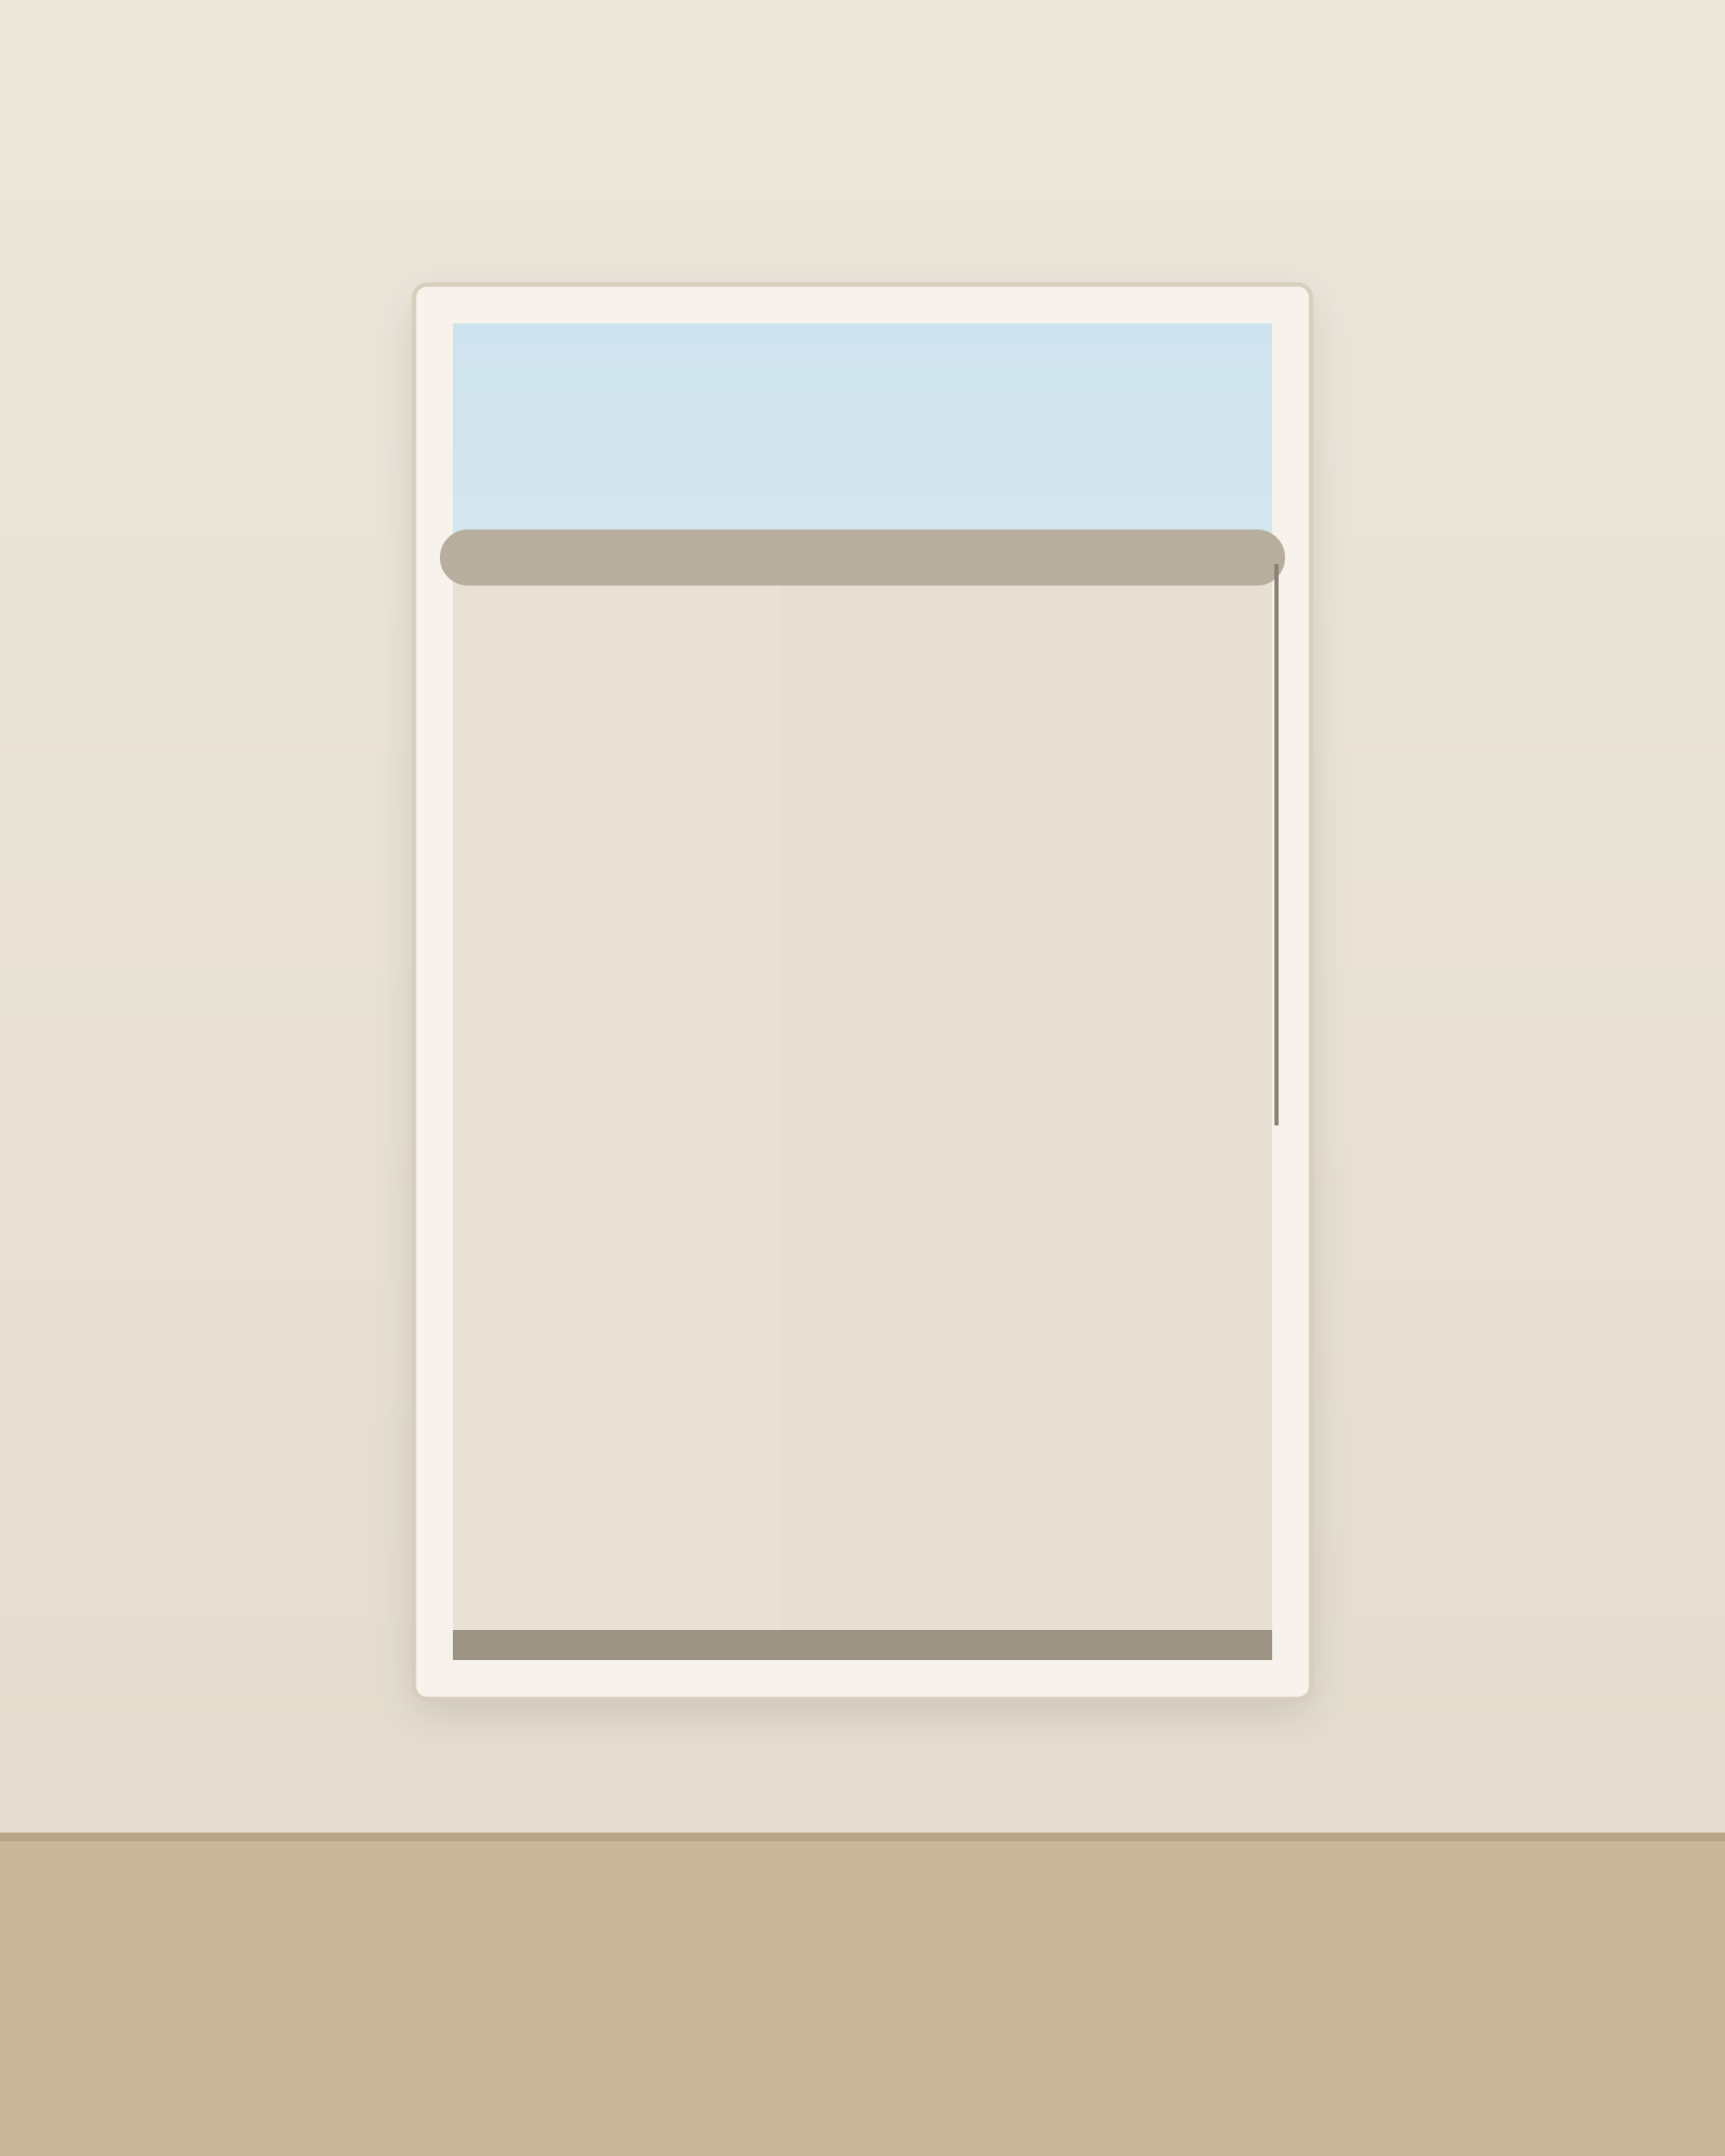
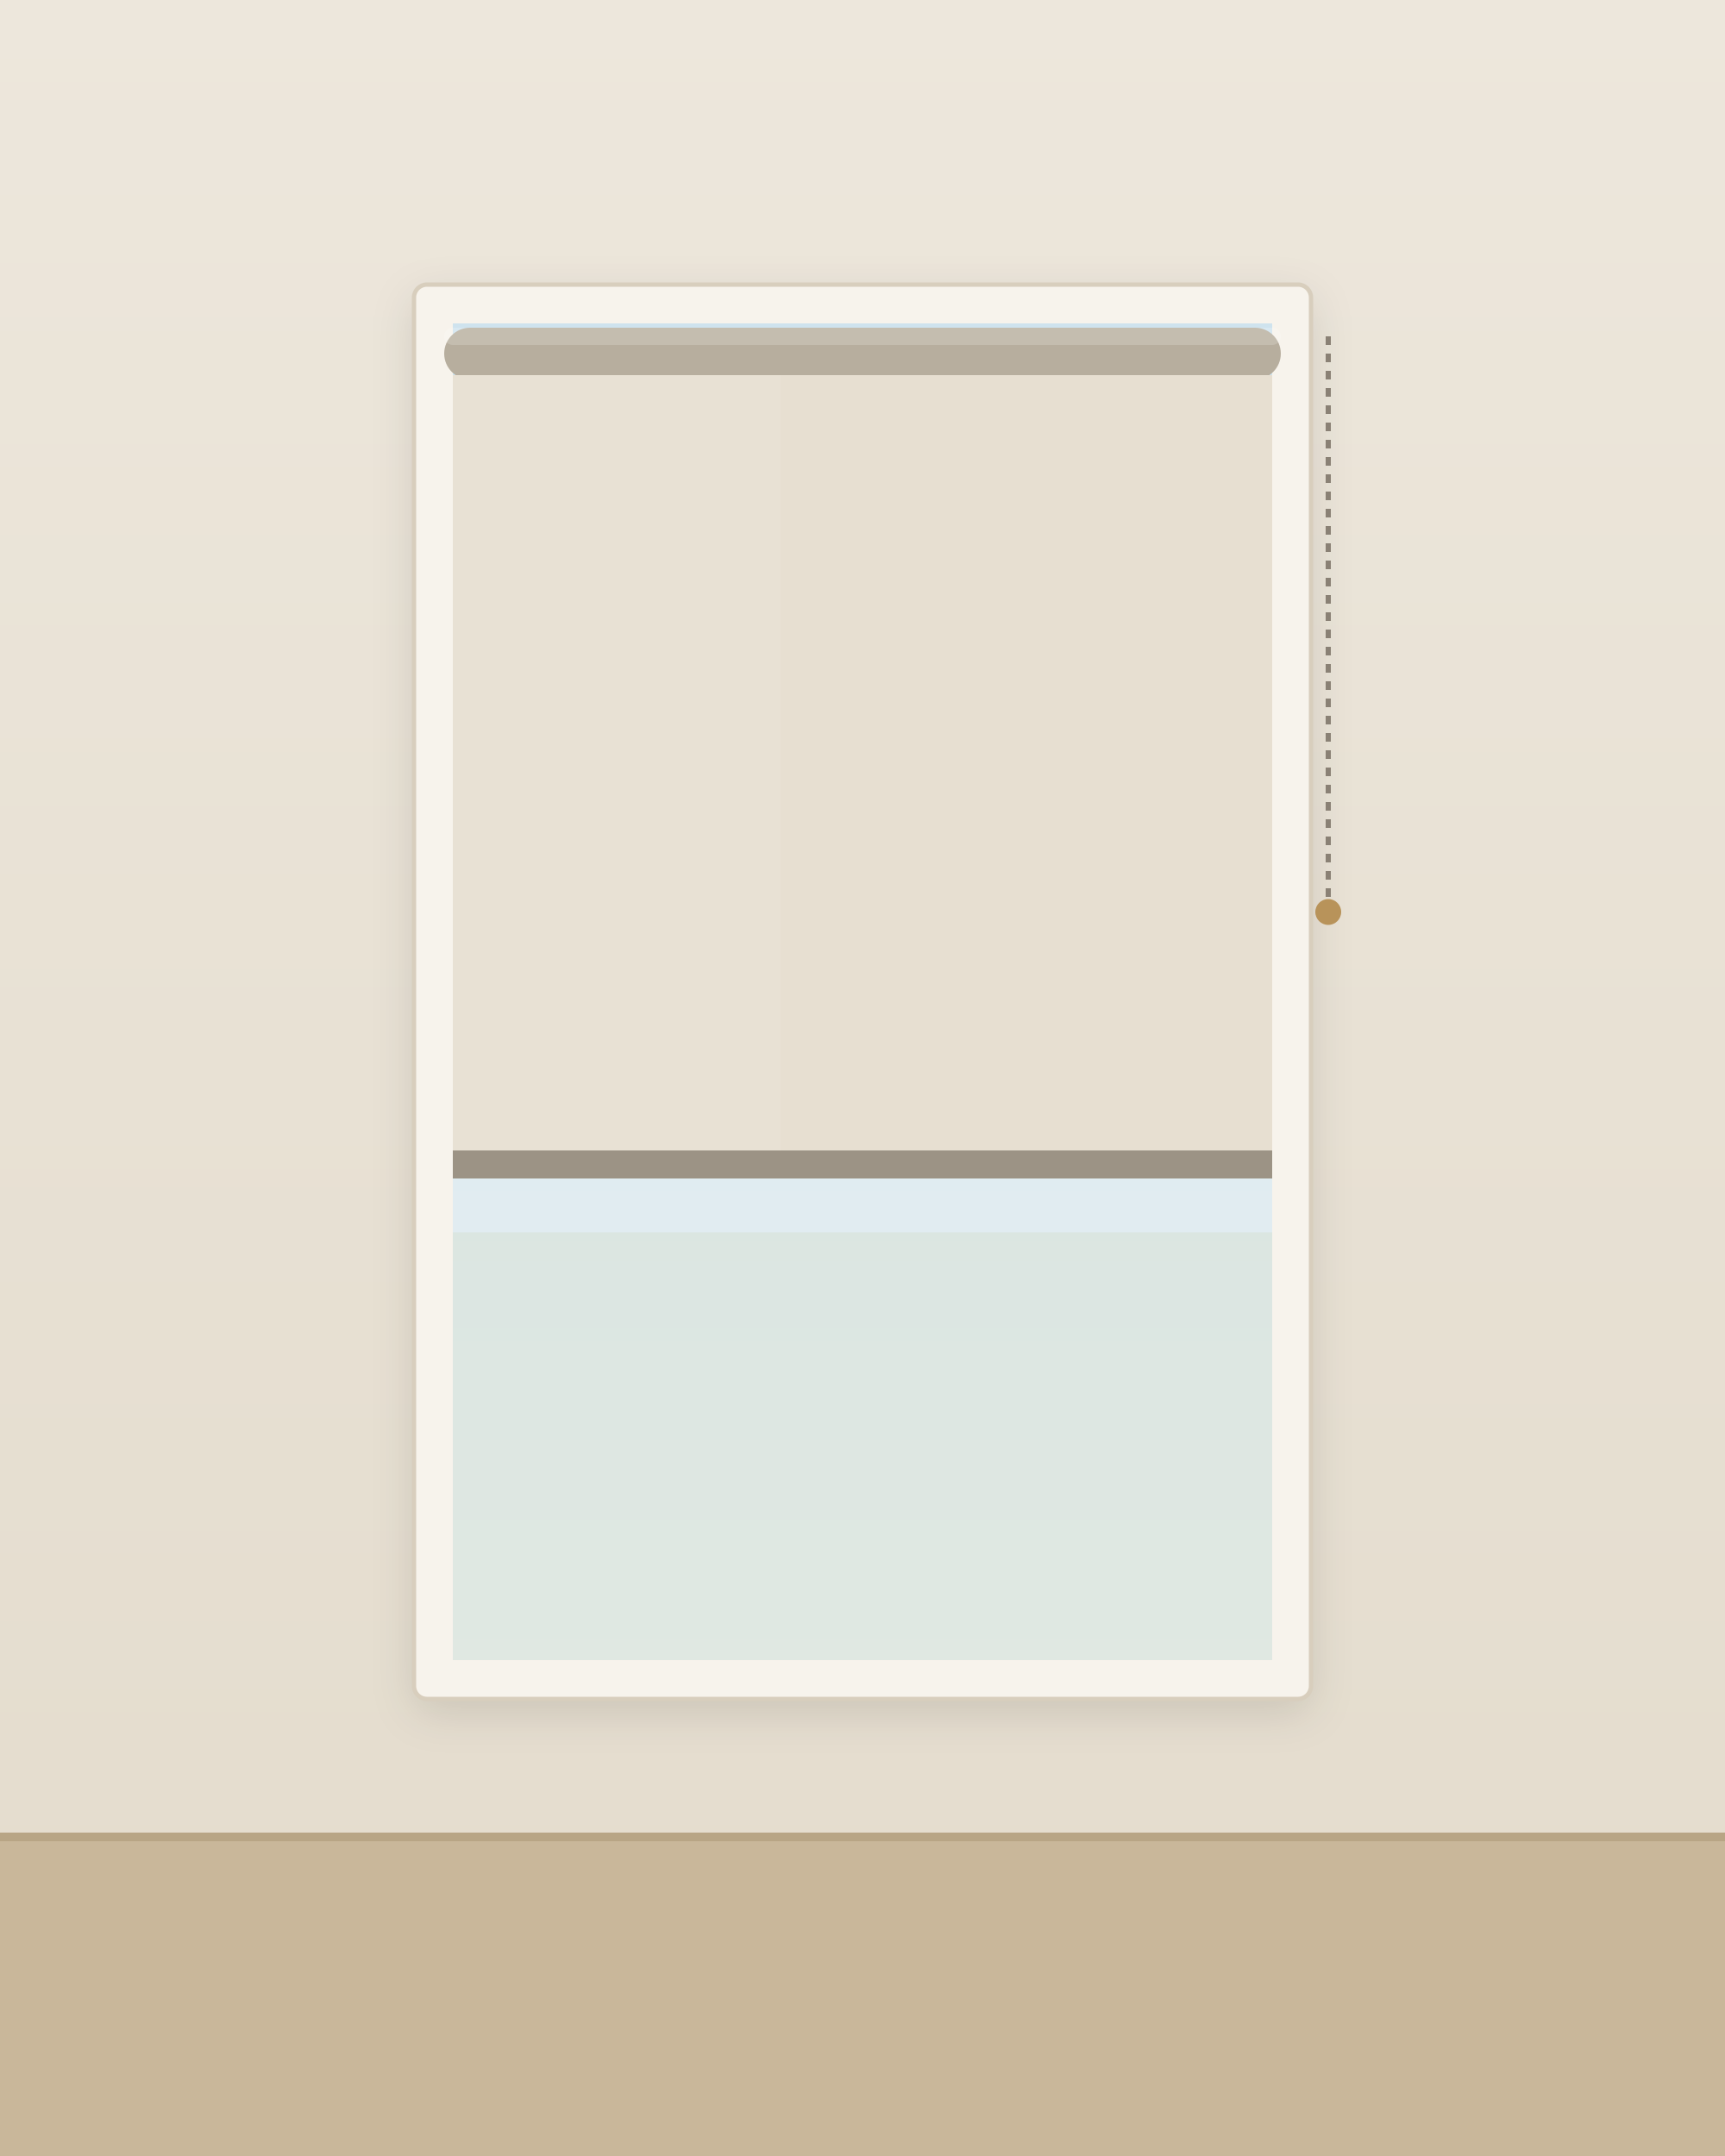
<svg xmlns="http://www.w3.org/2000/svg" viewBox="0 0 800 1000" width="800" height="1000">
  <defs>
    <linearGradient id="wall" x1="0" y1="0" x2="0" y2="1">
      <stop offset="0" stop-color="#EDE7DC" />
      <stop offset="1" stop-color="#E3DBCC" />
    </linearGradient>
    <linearGradient id="sky" x1="0" y1="0" x2="0" y2="1">
      <stop offset="0" stop-color="#CFE3EE" />
      <stop offset="1" stop-color="#EAF1F3" />
+     </linearGradient>
+     <linearGradient id="alu" x1="0" y1="0" x2="0" y2="1">
+       <stop offset="0" stop-color="#E8ECEF" />
+       <stop offset="0.5" stop-color="#C9D0D6" />
+       <stop offset="1" stop-color="#B4BCC3" />
    </linearGradient>
    <linearGradient id="gold" x1="0" y1="0" x2="1" y2="1">
      <stop offset="0" stop-color="#CFA968" />
      <stop offset="1" stop-color="#B8935A" />
    </linearGradient>
    <filter id="soft" x="-20%" y="-20%" width="140%" height="140%">
      <feDropShadow dx="0" dy="6" stdDeviation="10" flood-color="#000" flood-opacity="0.12" />
    </filter>
  </defs>
  <rect width="800" height="1000" fill="url(#wall)" />
  <rect x="0" y="850" width="800" height="150" fill="#C9B79A" />
  <rect x="0" y="850" width="800" height="4" fill="#B8A585" />
  <rect x="192" y="132" width="416" height="656" rx="6" fill="#F7F3EC" filter="url(#soft)" />
  <rect x="192" y="132" width="416" height="656" rx="6" fill="none" stroke="#D8CEBD" stroke-width="2" />
  <rect x="210" y="150" width="380" height="620" fill="url(#sky)" />
  <circle cx="483.6" cy="323.6" r="38.0" fill="#FBF3DE" opacity="0.7" />
  <rect x="210" y="571.6" width="380" height="198.4" fill="#D5E0D2" opacity="0.5" />
-   <rect x="210" y="261.6" width="380" height="508.4" fill="#E7DFD1" />
-   <rect x="210" y="261.6" width="152.0" height="508.4" fill="#ffffff" opacity="0.06" />
-   <rect x="204" y="245.6" width="392" height="26" rx="13" fill="#B7AE9E" />
-   <rect x="210" y="756" width="380" height="14" fill="#9C9385" />
-   <line x1="592" y1="261.6" x2="592" y2="522.0" stroke="#8a8175" stroke-width="2" />
+   <rect x="206" y="152" width="388" height="24" rx="12" fill="#B7AE9E" />
+   <rect x="206" y="152" width="388" height="8" rx="4" fill="#ffffff" opacity="0.18" />
+   <rect x="210" y="174" width="380" height="359.6" fill="#E7DFD1" />
+   <rect x="210" y="174" width="152.0" height="359.6" fill="#ffffff" opacity="0.06" />
+   <rect x="210" y="533.6" width="380" height="13" fill="#9C9385" />
+   <line x1="616" y1="156" x2="616" y2="416" stroke="#8A8175" stroke-width="2.4" stroke-dasharray="4 4" />
+   <circle cx="616" cy="423" r="6" fill="#B8935A" />
</svg>
